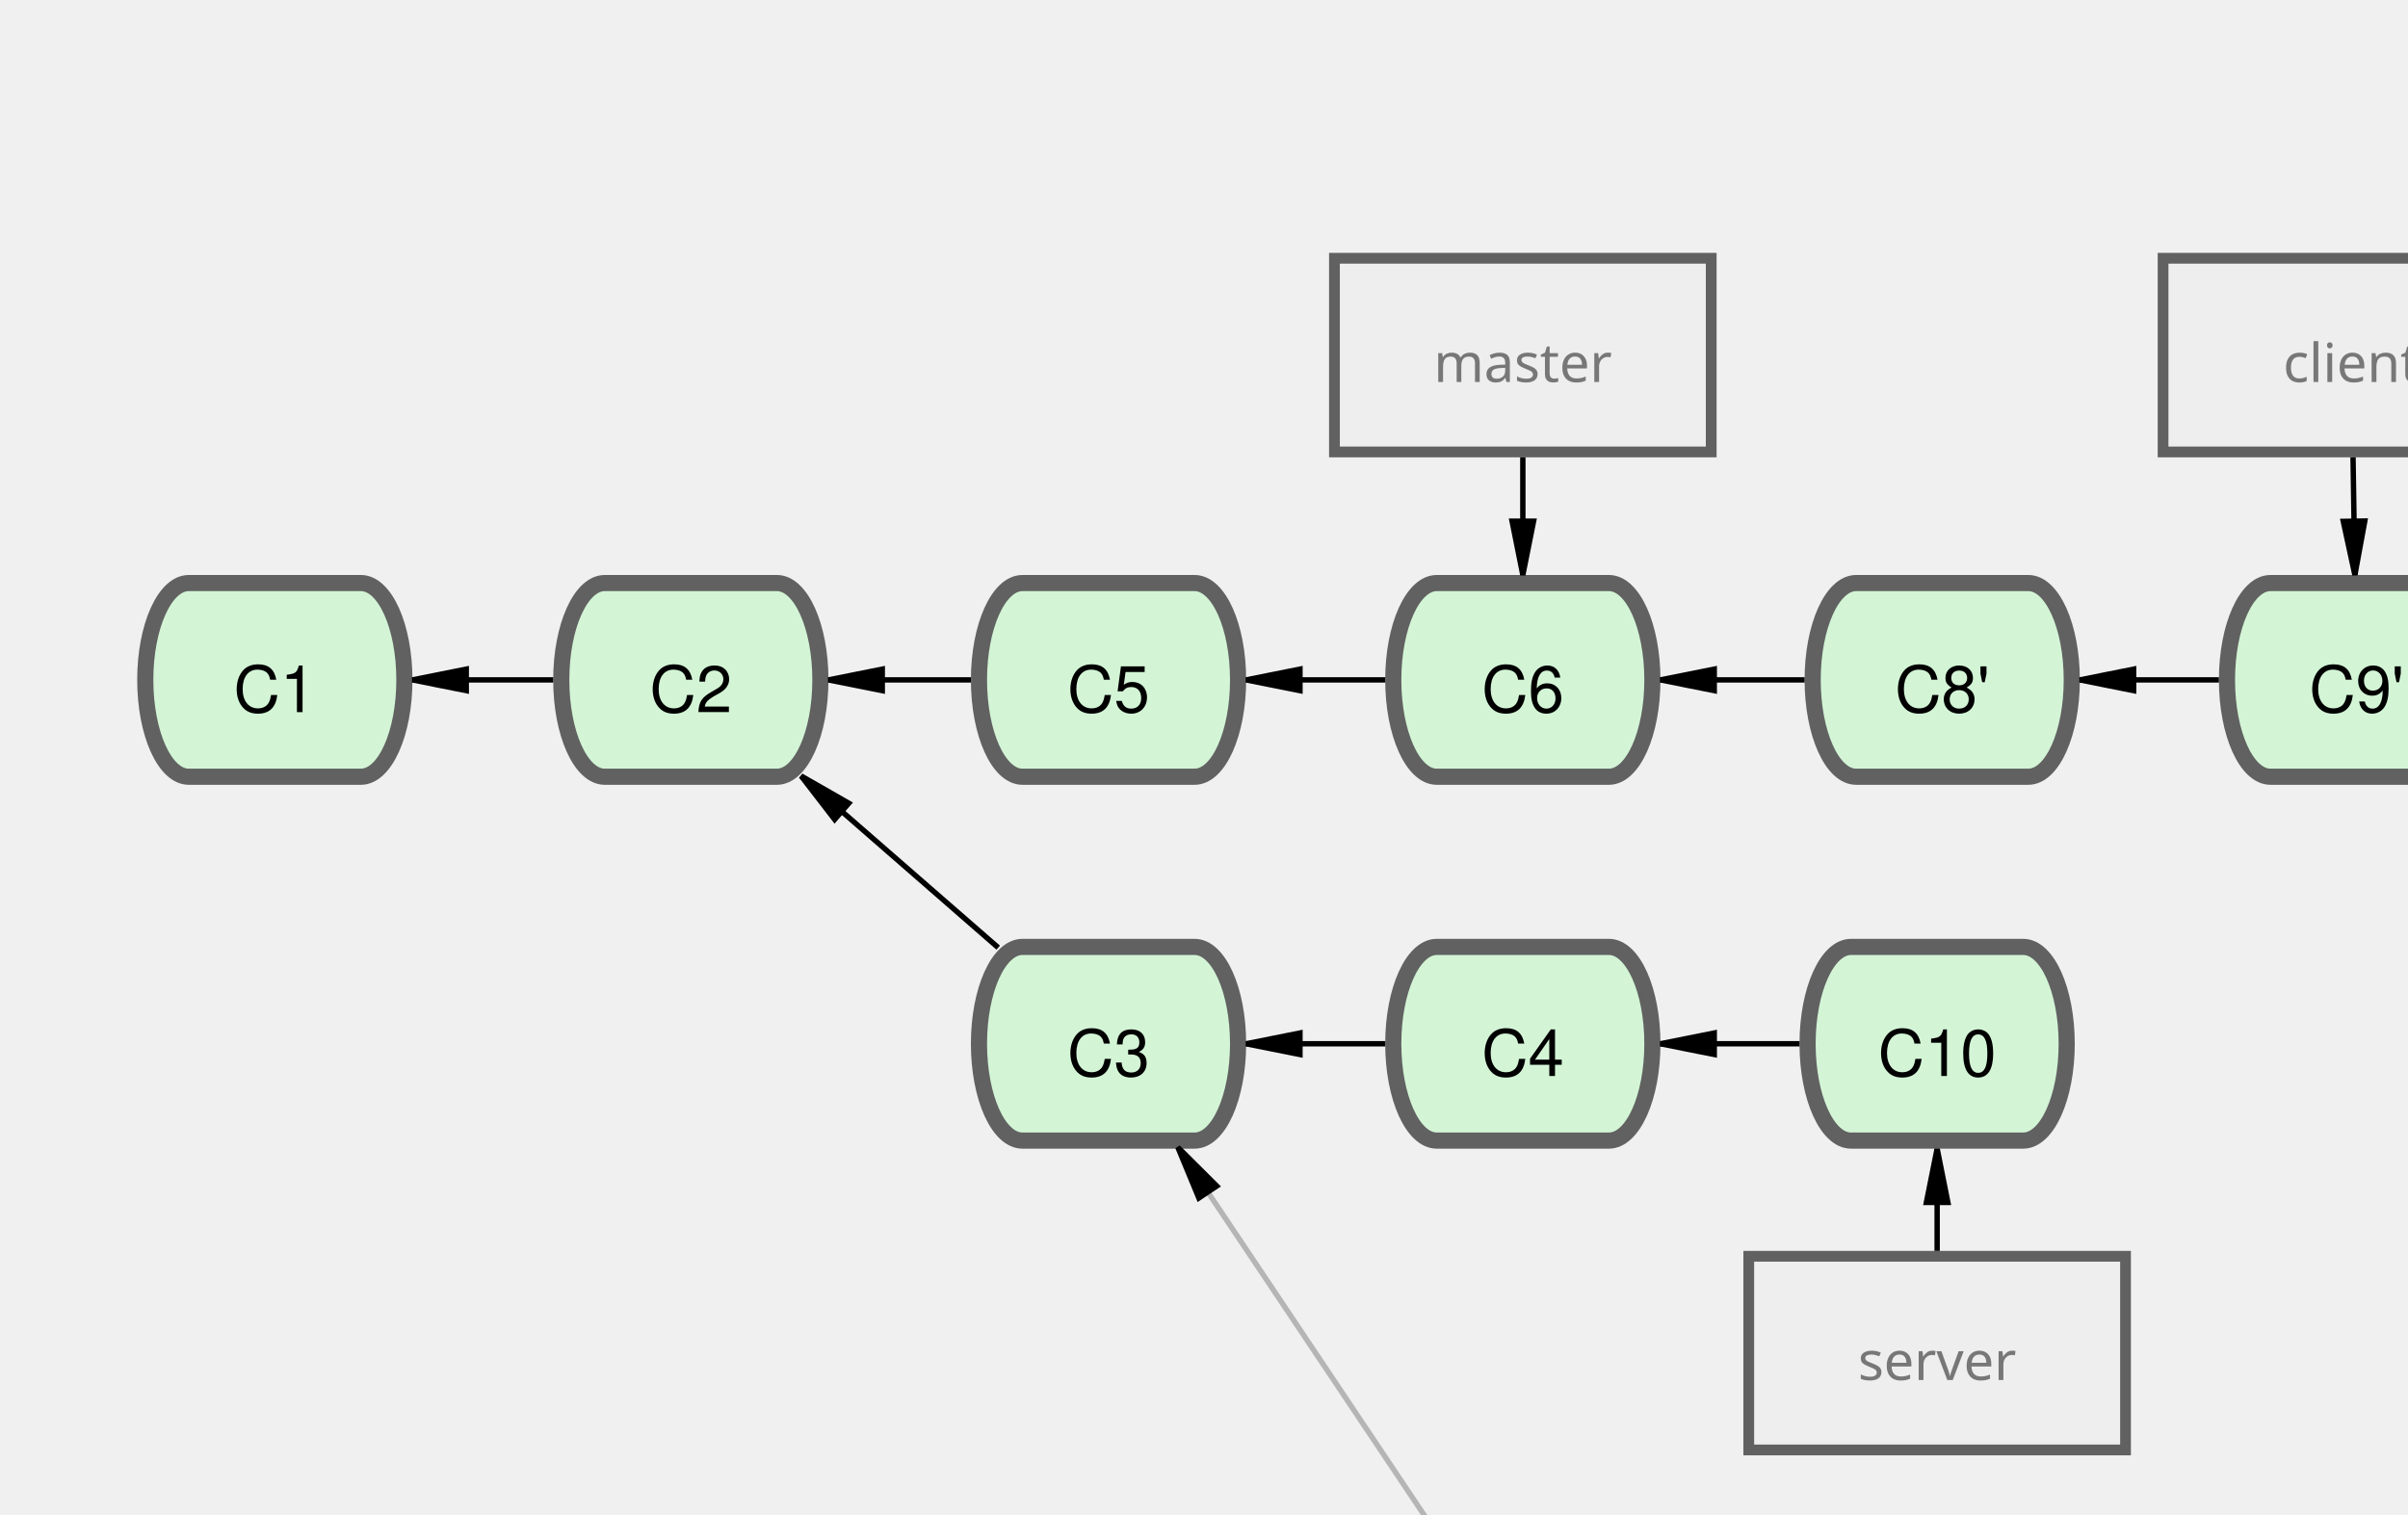
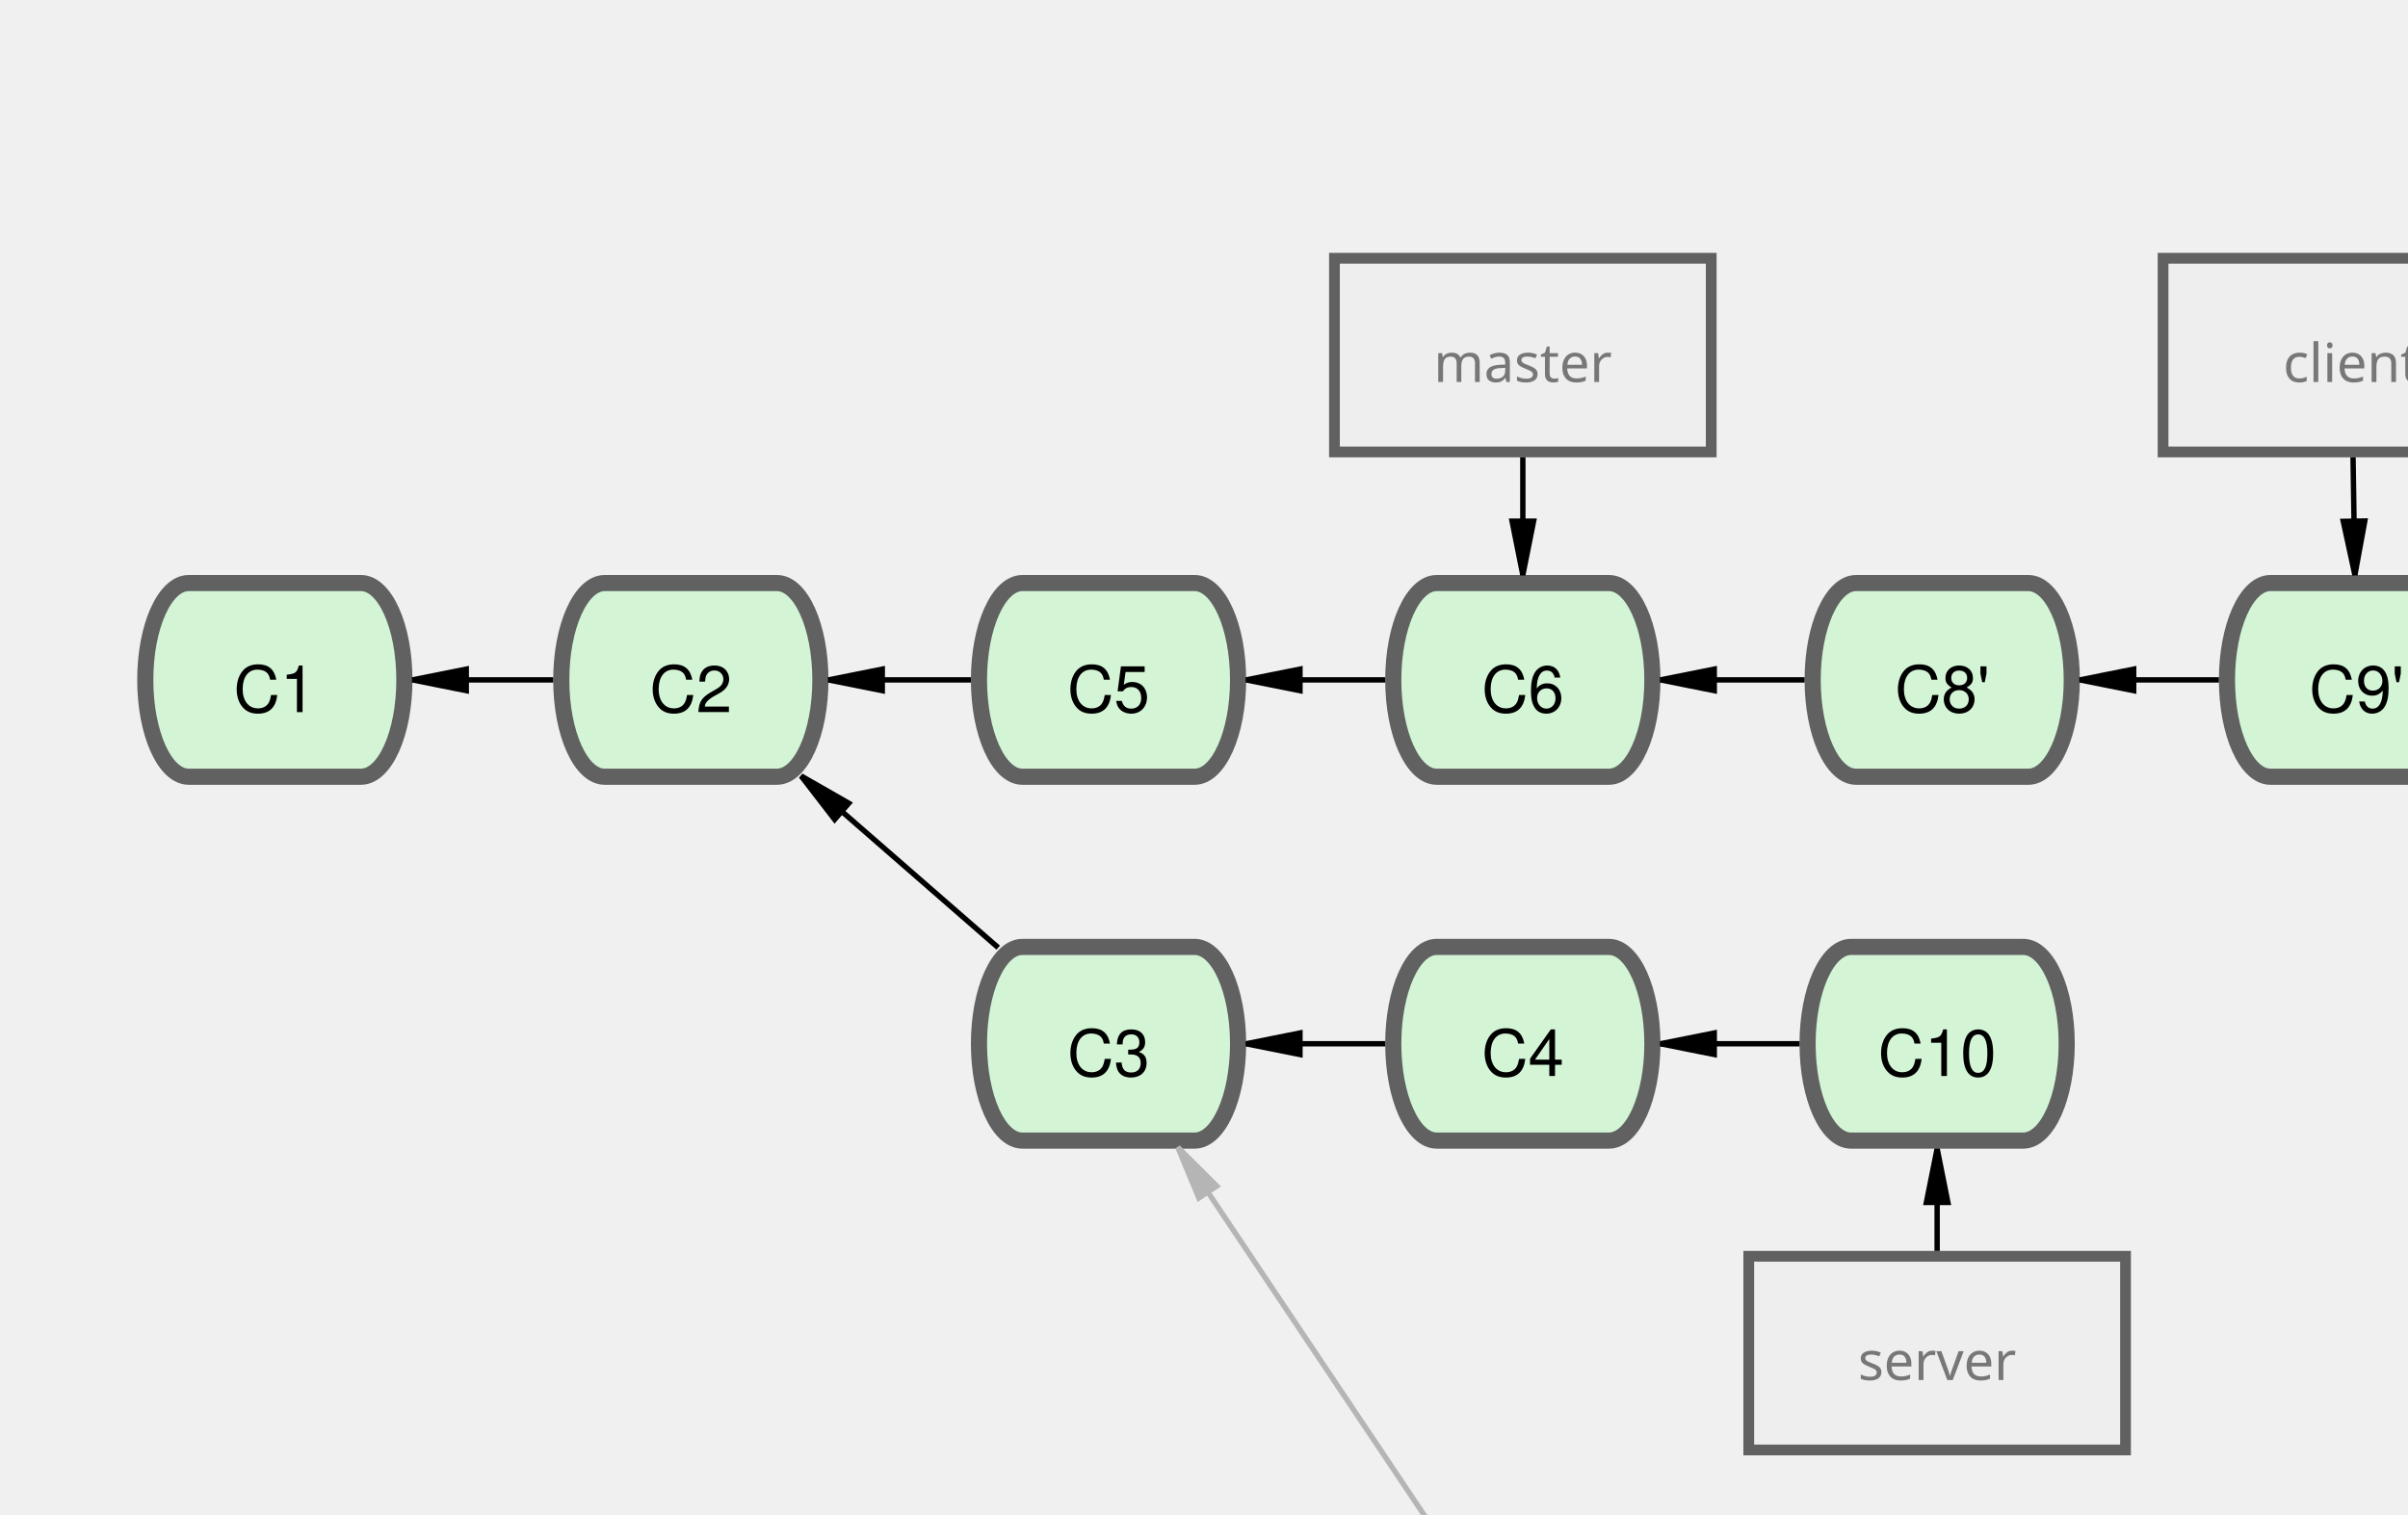
<svg xmlns="http://www.w3.org/2000/svg">
  <defs>
    <marker id="Arrow1Lend" orient="auto" refX="0.0" refY="0.0" style="overflow:visible;">
      <path d="M -10,0.0 L -10.0,-2.0 L 0.0,0.0 L -10.0,2.0 z " id="path3666" style="fill-rule:evenodd;stroke:#000000;stroke-width:1.0px;marker-start:none;" />
+     </marker>
+     <marker id="Arrow1Lend_b5b5b5" orient="auto" refX="0.0" refY="0.0" style="overflow:visible;">
+       <path d="M -10,0.0 L -10.0,-2.0 L 0.0,0.0 L -10.0,2.0 z " id="path3666" style="fill-rule:evenodd;stroke:#000000;stroke-width:1.0px;marker-start:none;fill:#b5b5b5;stroke:#b5b5b5" />
    </marker>
  </defs>
  <g style="stroke:#000000;fill:#fff">
    <rect height="36.0" id="1299" rx="8.085" ry="18.0" style="stroke:#616161;stroke-width:3px;fill:#d3f5d6" width="48.157" x="27.0" y="108.37" />
    <text id="1299_text" style="fill:#000000;stroke:#000000;stroke-width:0px;font-family: Helvetica;font-size:12px" x="27.0" y="108.37">
      <tspan fill="#000000" font-family="LucidaGrande;" font-size="12.0px" id="1299_line1" stroke="#000000" text-align="center" text-anchor="middle" x="51.079" y="132.37">
				C1
			</tspan>
    </text>
    <rect height="36.0" id="1304" rx="8.085" ry="18.0" style="stroke:#616161;stroke-width:3px;fill:#d3f5d6" width="48.157" x="104.315" y="108.37" />
    <text id="1304_text" style="fill:#000000;stroke:#000000;stroke-width:0px;font-family: Helvetica;font-size:12px" x="104.315" y="108.37">
      <tspan fill="#000000" font-family="LucidaGrande;" font-size="12.0px" id="1304_line1" stroke="#000000" text-align="center" text-anchor="middle" x="128.394" y="132.37">
				C2
			</tspan>
    </text>
    <path d="M 102.815,126.37 L 76.657,126.37" id="1306" style="marker-start:none;stroke:#000000;marker-end:url(#Arrow1Lend);fill:none" />
    <rect height="36.0" id="1307" rx="8.085" ry="18.0" style="stroke:#616161;stroke-width:3px;fill:#d3f5d6" width="48.157" x="181.945" y="108.37" />
    <text id="1307_text" style="fill:#000000;stroke:#000000;stroke-width:0px;font-family: Helvetica;font-size:12px" x="181.945" y="108.37">
      <tspan fill="#000000" font-family="LucidaGrande;" font-size="12.0px" id="1307_line1" stroke="#000000" text-align="center" text-anchor="middle" x="206.024" y="132.37">
				C5
			</tspan>
    </text>
    <path d="M 180.445,126.37 L 153.973,126.37" id="1308" style="marker-start:none;stroke:#000000;marker-end:url(#Arrow1Lend);fill:none" />
    <rect height="36.0" id="1316" style="stroke:#616161;stroke-width:2px;fill:#eeeeee" width="70.022" x="325.013" y="233.5" />
    <text id="1316_text" style="fill:#cccccc;stroke:#cccccc;stroke-width:0px;font-family: Luxi Sans;font-size:10px" x="325.013" y="233.5">
      <tspan fill="#777777" font-family="LucidaGrande;" font-size="10.0px" id="1316_line1" stroke="#777777" text-align="center" text-anchor="middle" x="360.024" y="256.5">
				server
			</tspan>
    </text>
    <path d="M 360.024,232.5 L 360.024,213.5" id="1317" style="marker-start:none;stroke:#000000;marker-end:url(#Arrow1Lend);fill:none" />
    <rect height="36.0" id="1324" rx="8.085" ry="18.0" style="stroke:#616161;stroke-width:3px;fill:#d3f5d6" width="48.157" x="181.945" y="176.0" />
    <text id="1324_text" style="fill:#000000;stroke:#000000;stroke-width:0px;font-family: Helvetica;font-size:12px" x="181.945" y="176.0">
      <tspan fill="#000000" font-family="LucidaGrande;" font-size="12.0px" id="1324_line1" stroke="#000000" text-align="center" text-anchor="middle" x="206.024" y="200.0">
				C3
			</tspan>
    </text>
    <path d="M 185.521,176.138 L 148.896,144.232" id="1325" style="marker-start:none;stroke:#000000;marker-end:url(#Arrow1Lend);fill:none" />
    <rect height="36.0" id="1330" style="stroke:#616161;stroke-width:2px;fill:#eeeeee" width="70.022" x="248.013" y="48.0" />
    <text id="1330_text" style="fill:#cccccc;stroke:#cccccc;stroke-width:0px;font-family: Luxi Sans;font-size:10px" x="248.013" y="48.0">
      <tspan fill="#777777" font-family="LucidaGrande;" font-size="10.0px" id="1330_line1" stroke="#777777" text-align="center" text-anchor="middle" x="283.024" y="71.0">
				master
			</tspan>
    </text>
    <rect height="36.0" id="1332" rx="8.085" ry="18.0" style="stroke:#616161;stroke-width:3px;fill:#d3f5d6" width="48.157" x="258.945" y="176.0" />
    <text id="1332_text" style="fill:#000000;stroke:#000000;stroke-width:0px;font-family: Helvetica;font-size:12px" x="258.945" y="176.0">
      <tspan fill="#000000" font-family="LucidaGrande;" font-size="12.0px" id="1332_line1" stroke="#000000" text-align="center" text-anchor="middle" x="283.024" y="200.0">
				C4
			</tspan>
    </text>
    <path d="M 257.445,194.0 L 231.603,194.0" id="1333" style="marker-start:none;stroke:#000000;marker-end:url(#Arrow1Lend);fill:none" />
    <rect height="36.0" id="1341" rx="8.085" ry="18.0" style="stroke:#616161;stroke-width:3px;fill:#d3f5d6" width="48.157" x="258.945" y="108.37" />
    <text id="1341_text" style="fill:#000000;stroke:#000000;stroke-width:0px;font-family: Helvetica;font-size:12px" x="258.945" y="108.37">
      <tspan fill="#000000" font-family="LucidaGrande;" font-size="12.0px" id="1341_line1" stroke="#000000" text-align="center" text-anchor="middle" x="283.024" y="132.37">
				C6
			</tspan>
    </text>
    <path d="M 257.445,126.37 L 231.603,126.37" id="1343" style="marker-start:none;stroke:#000000;marker-end:url(#Arrow1Lend);fill:none" />
    <rect height="36.0" id="1345" rx="8.085" ry="18.0" style="stroke:#b5b5b5;stroke-width:3px;fill:#e5f5e5" width="48.157" x="258.945" y="291.0" />
    <text id="1345_text" style="fill:#9e9e9e;stroke:#9e9e9e;stroke-width:0px;font-family: Helvetica;font-size:12px" x="258.945" y="291.0">
      <tspan fill="#9d9d9d" font-family="LucidaGrande;" font-size="12.0px" id="1345_line1" stroke="#9d9d9d" text-align="center" text-anchor="middle" x="283.024" y="315.0">
				C8
			</tspan>
    </text>
-     <path d="M 270.137,289.754 L 218.91,213.246" id="1346" style="marker-start:none;stroke:#b5b5b5;marker-end:url(#Arrow1Lend);fill:none" />
+     <path d="M 270.137,289.754 L 218.91,213.246" id="1346" style="marker-start:none;stroke:#b5b5b5;marker-end:url(#Arrow1Lend_b5b5b5);fill:none" />
    <rect height="36.0" id="1347" rx="8.085" ry="18.0" style="stroke:#616161;stroke-width:3px;fill:#d3f5d6" width="48.157" x="335.945" y="176.0" />
    <text id="1347_text" style="fill:#000000;stroke:#000000;stroke-width:0px;font-family: Helvetica;font-size:12px" x="335.945" y="176.0">
      <tspan fill="#000000" font-family="LucidaGrande;" font-size="12.0px" id="1347_line1" stroke="#000000" text-align="center" text-anchor="middle" x="360.024" y="200.0">
				C10
			</tspan>
    </text>
    <path d="M 334.445,194.0 L 308.602,194.0" id="1348" style="marker-start:none;stroke:#000000;marker-end:url(#Arrow1Lend);fill:none" />
    <rect height="36.0" id="1349" rx="8.085" ry="18.0" style="stroke:#b5b5b5;stroke-width:3px;fill:#e5f5e5" width="48.157" x="335.945" y="291.0" />
    <text id="1349_text" style="fill:#9e9e9e;stroke:#9e9e9e;stroke-width:0px;font-family: Helvetica;font-size:12px" x="335.945" y="291.0">
      <tspan fill="#9d9d9d" font-family="LucidaGrande;" font-size="12.0px" id="1349_line1" stroke="#9d9d9d" text-align="center" text-anchor="middle" x="360.024" y="315.0">
				C9
			</tspan>
    </text>
-     <path d="M 334.445,309.0 L 308.602,309.0" id="1350" style="marker-start:none;stroke:#b5b5b5;marker-end:url(#Arrow1Lend);fill:none" />
+     <path d="M 334.445,309.0 L 308.602,309.0" id="1350" style="marker-start:none;stroke:#b5b5b5;marker-end:url(#Arrow1Lend_b5b5b5);fill:none" />
    <path d="M 283.024,85.0 L 283.024,106.87" id="1353" style="marker-start:none;stroke:#000000;marker-end:url(#Arrow1Lend);fill:none" />
    <rect height="36.0" id="1354" rx="8.085" ry="18.0" style="stroke:#616161;stroke-width:3px;fill:#d3f5d6" width="48.157" x="336.89" y="108.37" />
    <text id="1354_text" style="fill:#000000;stroke:#000000;stroke-width:0px;font-family: Helvetica;font-size:12px" x="336.89" y="108.37">
      <tspan fill="#000000" font-family="LucidaGrande;" font-size="12.0px" id="1354_line1" stroke="#000000" text-align="center" text-anchor="middle" x="360.969" y="132.37">
				C8'
			</tspan>
    </text>
    <path d="M 335.39,126.37 L 308.602,126.37" id="1355" style="marker-start:none;stroke:#000000;marker-end:url(#Arrow1Lend);fill:none" />
    <rect height="36.0" id="1356" rx="8.085" ry="18.0" style="stroke:#616161;stroke-width:3px;fill:#d3f5d6" width="48.157" x="413.89" y="108.37" />
    <text id="1356_text" style="fill:#000000;stroke:#000000;stroke-width:0px;font-family: Helvetica;font-size:12px" x="413.89" y="108.37">
      <tspan fill="#000000" font-family="LucidaGrande;" font-size="12.0px" id="1356_line1" stroke="#000000" text-align="center" text-anchor="middle" x="437.969" y="132.37">
				C9'
			</tspan>
    </text>
    <path d="M 412.39,126.37 L 386.547,126.37" id="1357" style="marker-start:none;stroke:#000000;marker-end:url(#Arrow1Lend);fill:none" />
    <rect height="36.0" id="1358" style="stroke:#616161;stroke-width:2px;fill:#eeeeee" width="70.022" x="402.013" y="48.0" />
    <text id="1358_text" style="fill:#cccccc;stroke:#cccccc;stroke-width:0px;font-family: Luxi Sans;font-size:10px" x="402.013" y="48.0">
      <tspan fill="#777777" font-family="LucidaGrande;" font-size="10.0px" id="1358_line1" stroke="#777777" text-align="center" text-anchor="middle" x="437.024" y="71.0">
				client
			</tspan>
    </text>
    <path d="M 437.321,85 L 437.664,106.87" id="1359" style="marker-start:none;stroke:#000000;marker-end:url(#Arrow1Lend);fill:none" />
  </g>
</svg>
